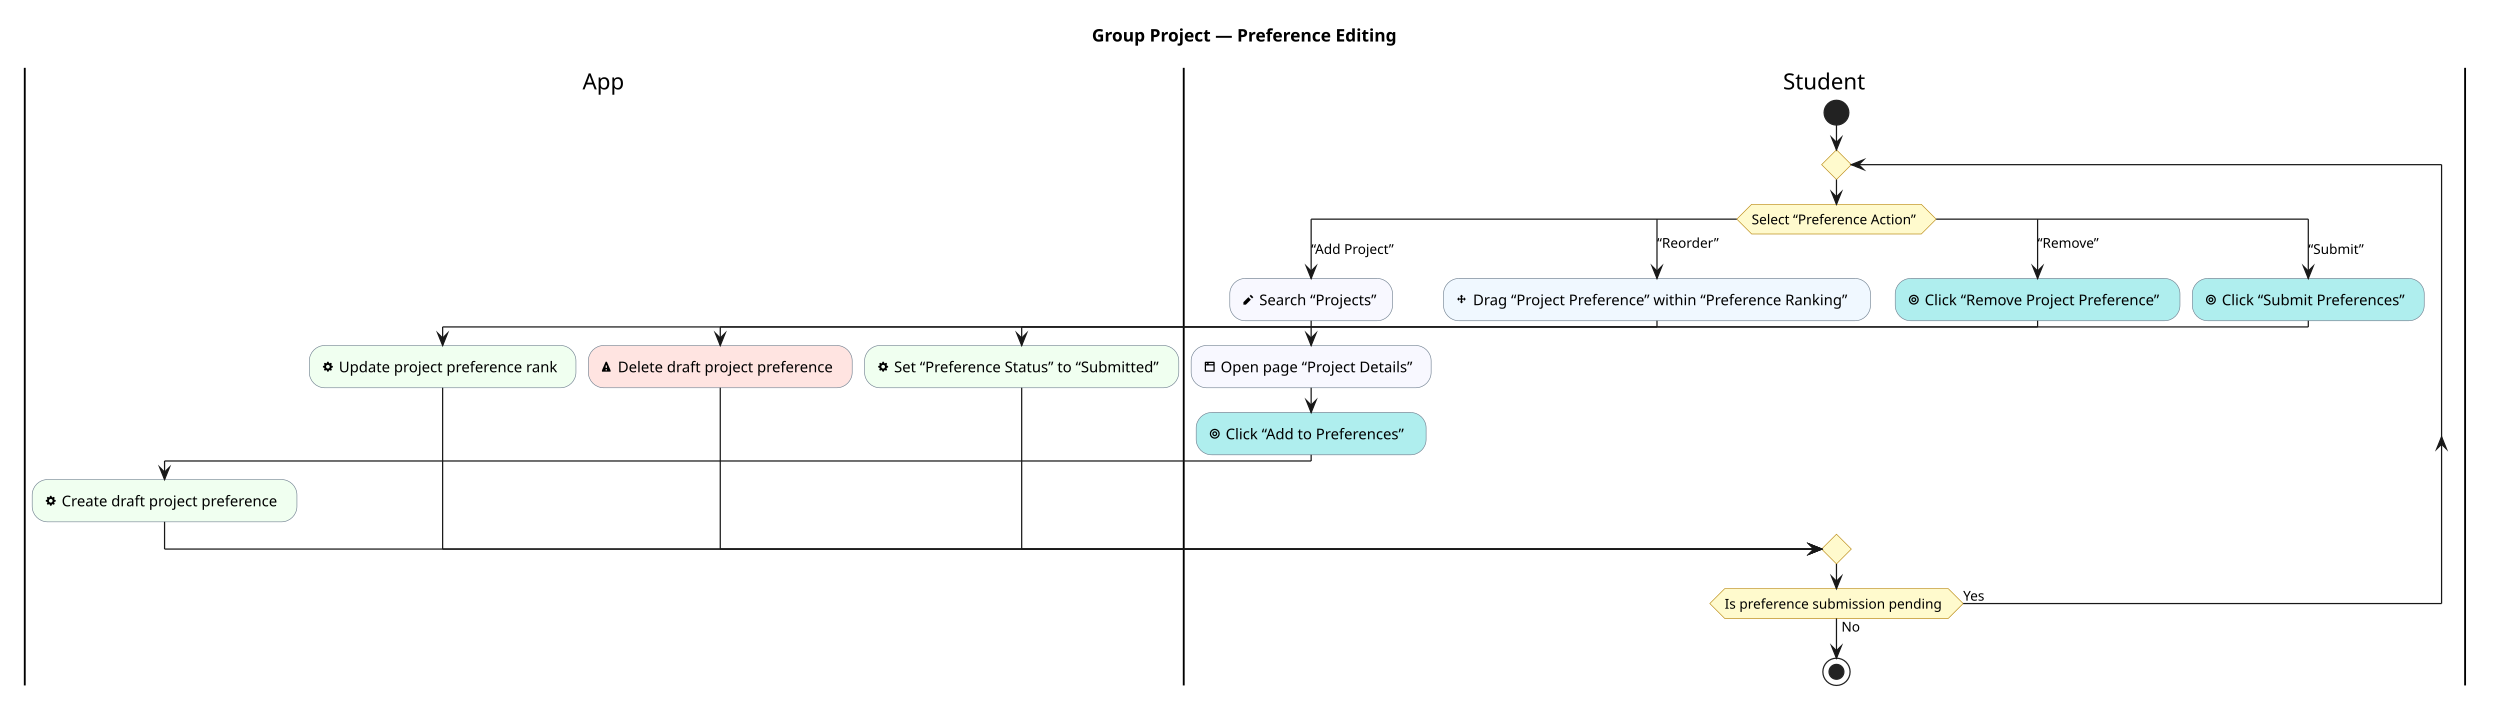
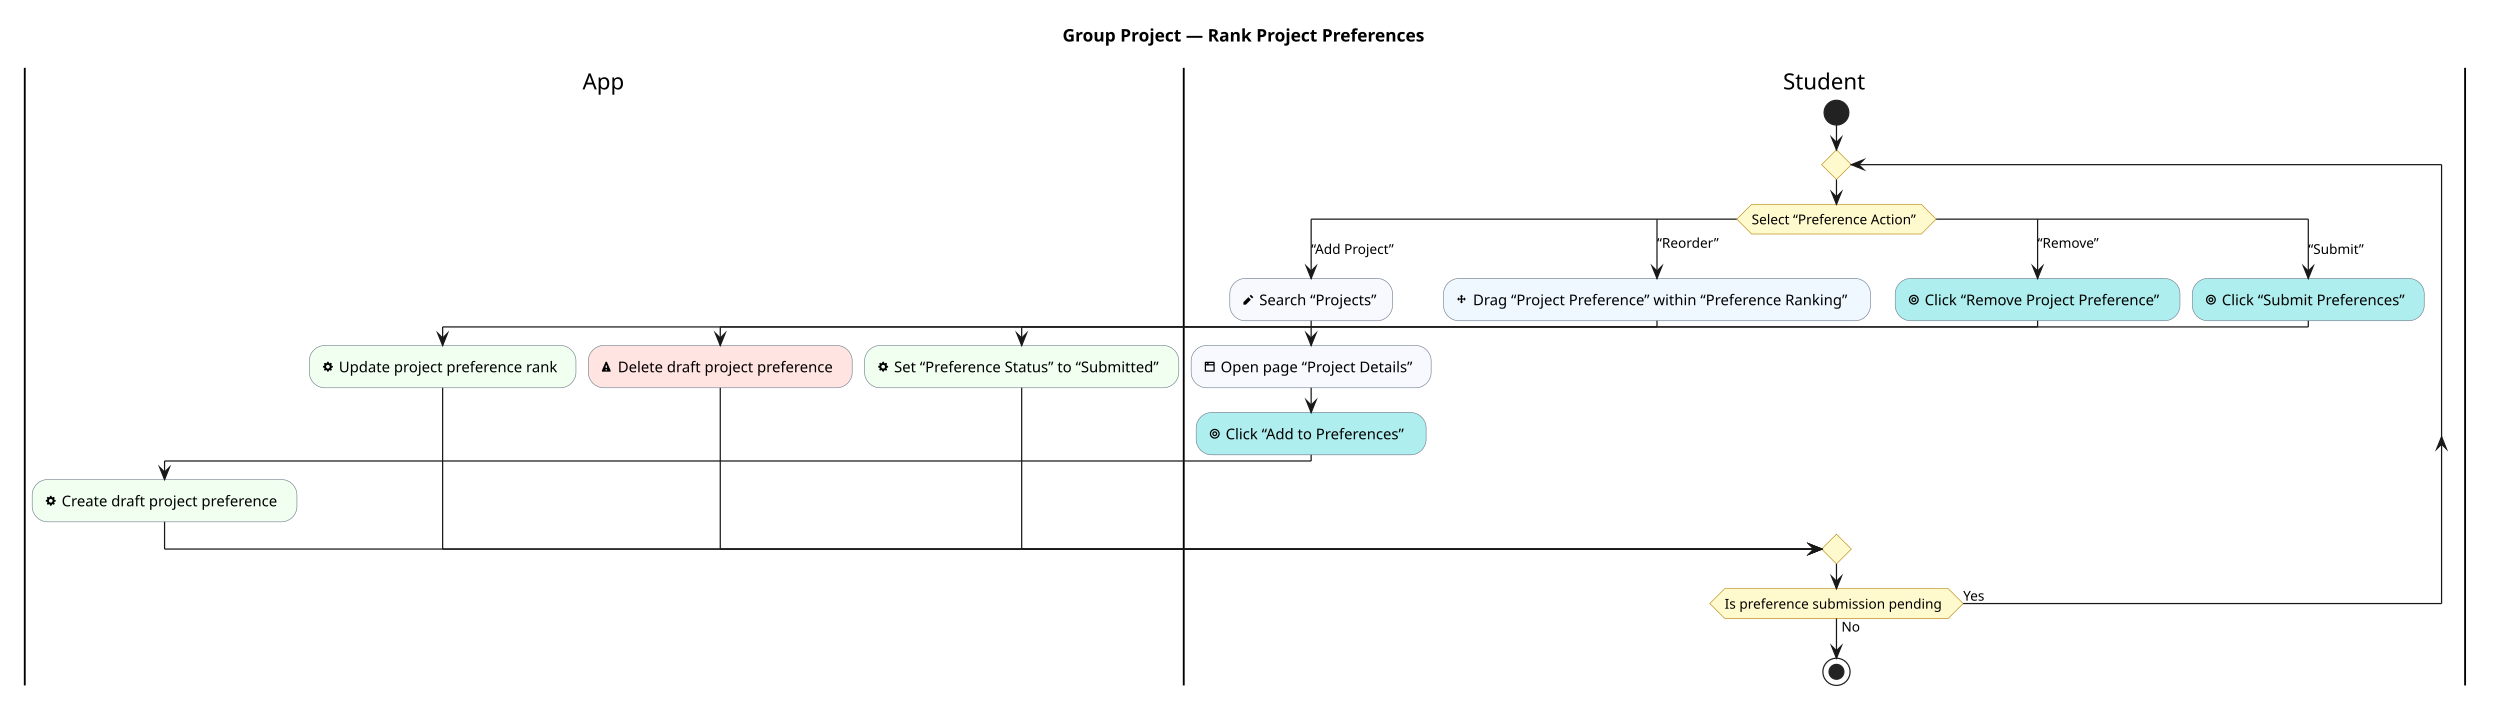
<svg xmlns="http://www.w3.org/2000/svg" contentStyleType="text/css" data-diagram-type="ACTIVITY" height="574px" preserveAspectRatio="none" style="width:2019px;height:574px;background:#FFFFFF;" version="1.1" viewBox="0 0 2019 574" width="2019px" zoomAndPan="magnify">
  <defs />
  <g>
    <g class="title" data-source-line="2">
-       <text fill="#000000" font-family="sans-serif" font-size="14" font-weight="700" lengthAdjust="spacing" textLength="254.023" x="881.819" y="33.535">Group Project — Preference Editing</text>
+       <text fill="#000000" font-family="sans-serif" font-size="14" font-weight="700" lengthAdjust="spacing" textLength="301.485" x="858.088" y="33.535">Group Project — Rank Project Preferences</text>
    </g>
    <rect fill="none" height="21.199" style="stroke:none;stroke-width:1;" width="1972.662" x="20" y="54.785" />
    <rect fill="#F0FFF0" height="34.133" rx="12.5" ry="12.5" style="stroke:#708090;stroke-width:0.5;" width="213.803" x="26" y="387.293" />
    <path d="M40.5,400.426 L40,401.616 C39.9,401.646 39.81,401.696 39.72,401.746 L38.53,401.246 L37.81,401.966 L38.31,403.156 C38.26,403.256 38.22,403.336 38.18,403.436 L36.99,403.936 L36.99,404.936 L38.18,405.436 C38.22,405.536 38.26,405.616 38.31,405.716 L37.81,406.906 L38.53,407.626 L39.72,407.126 C39.81,407.166 39.9,407.216 40,407.256 L40.5,408.446 L41.5,408.446 L42,407.256 C42.09,407.216 42.19,407.176 42.28,407.126 L43.47,407.626 L44.19,406.906 L43.69,405.716 C43.73,405.626 43.78,405.526 43.82,405.436 L45.01,404.936 L45.01,403.936 L43.82,403.436 C43.79,403.346 43.74,403.246 43.69,403.156 L44.19,401.966 L43.47,401.246 L42.28,401.746 C42.19,401.706 42.09,401.656 42,401.616 L41.5,400.426 L40.5,400.426 M41,402.926 C41.83,402.926 42.5,403.596 42.5,404.426 C42.5,405.256 41.83,405.926 41,405.926 C40.17,405.926 39.5,405.256 39.5,404.426 C39.5,403.596 40.17,402.926 41,402.926" fill="#000000" />
    <text fill="#000000" font-family="sans-serif" font-size="12" lengthAdjust="spacing" textLength="180.006" x="49.797" y="408.894">Create draft project preference</text>
    <rect fill="#F0FFF0" height="34.133" rx="12.5" ry="12.5" style="stroke:#708090;stroke-width:0.5;" width="215.332" x="249.803" y="279.027" />
    <path d="M264.303,292.16 L263.803,293.35 C263.703,293.38 263.613,293.43 263.523,293.48 L262.333,292.98 L261.613,293.7 L262.113,294.89 C262.063,294.99 262.023,295.07 261.983,295.17 L260.793,295.67 L260.793,296.67 L261.983,297.17 C262.023,297.27 262.063,297.35 262.113,297.45 L261.613,298.64 L262.333,299.36 L263.523,298.86 C263.613,298.9 263.703,298.95 263.803,298.99 L264.303,300.18 L265.303,300.18 L265.803,298.99 C265.893,298.95 265.993,298.91 266.083,298.86 L267.273,299.36 L267.993,298.64 L267.493,297.45 C267.533,297.36 267.583,297.26 267.623,297.17 L268.813,296.67 L268.813,295.67 L267.623,295.17 C267.593,295.08 267.543,294.98 267.493,294.89 L267.993,293.7 L267.273,292.98 L266.083,293.48 C265.993,293.44 265.893,293.39 265.803,293.35 L265.303,292.16 L264.303,292.16 M264.803,294.66 C265.633,294.66 266.303,295.33 266.303,296.16 C266.303,296.99 265.633,297.66 264.803,297.66 C263.973,297.66 263.303,296.99 263.303,296.16 C263.303,295.33 263.973,294.66 264.803,294.66" fill="#000000" />
    <text fill="#000000" font-family="sans-serif" font-size="12" lengthAdjust="spacing" textLength="181.535" x="273.6" y="300.629">Update project preference rank</text>
    <rect fill="#FFE4E1" height="34.133" rx="12.5" ry="12.5" style="stroke:#708090;stroke-width:0.5;" width="213.106" x="475.135" y="279.027" />
    <path d="M489.225,292.16 C489.165,292.16 489.125,292.2 489.095,292.25 L486.155,299.06 C486.135,299.11 486.125,299.19 486.125,299.25 L486.125,300.06 C486.125,300.11 486.165,300.15 486.215,300.15 L493.025,300.15 C493.075,300.15 493.115,300.11 493.115,300.06 L493.115,299.25 C493.115,299.2 493.105,299.11 493.085,299.06 L490.145,292.25 C490.125,292.2 490.075,292.16 490.015,292.16 L489.205,292.16 M489.135,295.16 L490.135,295.16 L490.135,297.16 L489.135,297.16 L489.135,295.16 M489.135,298.16 L490.135,298.16 L490.135,299.16 L489.135,299.16 L489.135,298.16" fill="#000000" />
    <text fill="#000000" font-family="sans-serif" font-size="12" lengthAdjust="spacing" textLength="179.309" x="498.932" y="300.629">Delete draft project preference</text>
    <rect fill="#F0FFF0" height="34.133" rx="12.5" ry="12.5" style="stroke:#708090;stroke-width:0.5;" width="253.74" x="698.24" y="279.027" />
    <path d="M712.74,292.16 L712.24,293.35 C712.14,293.38 712.05,293.43 711.96,293.48 L710.77,292.98 L710.05,293.7 L710.55,294.89 C710.5,294.99 710.46,295.07 710.42,295.17 L709.23,295.67 L709.23,296.67 L710.42,297.17 C710.46,297.27 710.5,297.35 710.55,297.45 L710.05,298.64 L710.77,299.36 L711.96,298.86 C712.05,298.9 712.14,298.95 712.24,298.99 L712.74,300.18 L713.74,300.18 L714.24,298.99 C714.33,298.95 714.43,298.91 714.52,298.86 L715.71,299.36 L716.43,298.64 L715.93,297.45 C715.97,297.36 716.02,297.26 716.06,297.17 L717.25,296.67 L717.25,295.67 L716.06,295.17 C716.03,295.08 715.98,294.98 715.93,294.89 L716.43,293.7 L715.71,292.98 L714.52,293.48 C714.43,293.44 714.33,293.39 714.24,293.35 L713.74,292.16 L712.74,292.16 M713.24,294.66 C714.07,294.66 714.74,295.33 714.74,296.16 C714.74,296.99 714.07,297.66 713.24,297.66 C712.41,297.66 711.74,296.99 711.74,296.16 C711.74,295.33 712.41,294.66 713.24,294.66" fill="#000000" />
    <text fill="#000000" font-family="sans-serif" font-size="12" lengthAdjust="spacing" textLength="219.943" x="722.037" y="300.629">Set “Preference Status” to “Submitted”</text>
    <line style="stroke:#000000;stroke-width:1.5;" x1="20" x2="20" y1="54.785" y2="553.561" />
    <ellipse cx="1483.136" cy="90.984" fill="#222222" rx="10" ry="10" style="stroke:#222222;stroke-width:1;" />
    <polygon fill="#FFFACD" points="1414.627,164.984,1551.644,164.984,1563.644,176.984,1551.644,188.984,1414.627,188.984,1402.627,176.984,1414.627,164.984" style="stroke:#B8860B;stroke-width:0.5;stroke-linejoin:miter;stroke-miterlimit:10;" />
    <text fill="#000000" font-family="sans-serif" font-size="11" lengthAdjust="spacing" textLength="137.017" x="1414.627" y="181.142">Select “Preference Action”</text>
    <rect fill="#F8F8FF" height="34.133" rx="12.5" ry="12.5" style="stroke:#708090;stroke-width:0.5;" width="131.414" x="993.179" y="224.894" />
    <path d="M1010.179,238.027 L1009.179,239.027 L1011.179,241.027 L1012.179,240.027 L1010.179,238.027 M1008.179,240.027 L1004.179,244.027 L1004.179,246.027 L1006.179,246.027 L1010.179,242.027 L1008.179,240.027" fill="#000000" />
    <text fill="#000000" font-family="sans-serif" font-size="12" lengthAdjust="spacing" textLength="97.617" x="1016.976" y="246.496">Search “Projects”</text>
    <rect fill="#F8F8FF" height="34.133" rx="12.5" ry="12.5" style="stroke:#708090;stroke-width:0.5;" width="193.81" x="961.981" y="279.027" />
    <path d="M973.321,292.16 A0.5,0.5 0 0 0 972.981,292.66 L972.981,299.66 A0.5,0.5 0 0 0 973.481,300.16 L980.481,300.16 A0.5,0.5 0 0 0 980.981,299.66 L980.981,292.66 A0.5,0.5 0 0 0 980.481,292.16 L973.481,292.16 A0.5,0.5 0 0 0 973.39,292.16 A0.5,0.5 0 0 0 973.331,292.16 M974.481,293.16 C974.76,293.16 974.981,293.38 974.981,293.66 C974.981,293.94 974.76,294.16 974.481,294.16 C974.201,294.16 973.981,293.94 973.981,293.66 C973.981,293.38 974.201,293.16 974.481,293.16 M976.481,293.16 L979.481,293.16 C979.76,293.16 979.981,293.38 979.981,293.66 C979.981,293.94 979.76,294.16 979.481,294.16 L976.481,294.16 C976.201,294.16 975.981,293.94 975.981,293.66 C975.981,293.38 976.201,293.16 976.481,293.16 M973.981,295.16 L979.981,295.16 L979.981,299.16 L973.981,299.16 L973.981,295.16" fill="#000000" />
    <text fill="#000000" font-family="sans-serif" font-size="12" lengthAdjust="spacing" textLength="160.014" x="985.777" y="300.629">Open page “Project Details”</text>
    <rect fill="#AFEEEE" height="34.133" rx="12.5" ry="12.5" style="stroke:#708090;stroke-width:0.5;" width="185.69" x="966.041" y="333.16" />
    <path d="M981.041,346.293 C978.841,346.293 977.041,348.093 977.041,350.293 C977.041,352.493 978.841,354.293 981.041,354.293 C983.241,354.293 985.041,352.493 985.041,350.293 C985.041,348.093 983.241,346.293 981.041,346.293 M981.041,347.293 C982.701,347.293 984.041,348.633 984.041,350.293 C984.041,351.953 982.701,353.293 981.041,353.293 C979.381,353.293 978.041,351.953 978.041,350.293 C978.041,348.633 979.381,347.293 981.041,347.293 M981.041,348.293 C979.941,348.293 979.041,349.193 979.041,350.293 C979.041,351.393 979.941,352.293 981.041,352.293 C982.141,352.293 983.041,351.393 983.041,350.293 C983.041,349.193 982.141,348.293 981.041,348.293 M981.041,349.293 C981.601,349.293 982.041,349.733 982.041,350.293 C982.041,350.853 981.601,351.293 981.041,351.293 C980.481,351.293 980.041,350.853 980.041,350.293 C980.041,349.733 980.481,349.293 981.041,349.293" fill="#000000" />
    <text fill="#000000" font-family="sans-serif" font-size="12" lengthAdjust="spacing" textLength="151.893" x="989.838" y="354.762">Click “Add to Preferences”</text>
    <rect fill="#F0F8FF" height="34.133" rx="12.5" ry="12.5" style="stroke:#708090;stroke-width:0.5;" width="344.795" x="1165.791" y="224.894" />
    <path d="M1180.291,238.027 L1178.791,239.527 L1179.791,239.527 L1179.791,241.027 L1178.291,241.027 L1178.291,240.027 L1176.791,241.527 L1178.291,243.027 L1178.291,242.027 L1179.791,242.027 L1179.791,243.527 L1178.791,243.527 L1180.291,245.027 L1181.791,243.527 L1180.791,243.527 L1180.791,242.027 L1182.291,242.027 L1182.291,243.027 L1183.791,241.527 L1182.291,240.027 L1182.291,241.027 L1180.791,241.027 L1180.791,239.527 L1181.791,239.527 L1180.291,238.027" fill="#000000" />
    <text fill="#000000" font-family="sans-serif" font-size="12" lengthAdjust="spacing" textLength="310.998" x="1189.588" y="246.496">Drag “Project Preference” within “Preference Ranking”</text>
    <rect fill="#AFEEEE" height="34.133" rx="12.5" ry="12.5" style="stroke:#708090;stroke-width:0.5;" width="229.957" x="1530.586" y="224.894" />
    <path d="M1545.586,238.027 C1543.386,238.027 1541.586,239.827 1541.586,242.027 C1541.586,244.227 1543.386,246.027 1545.586,246.027 C1547.786,246.027 1549.586,244.227 1549.586,242.027 C1549.586,239.827 1547.786,238.027 1545.586,238.027 M1545.586,239.027 C1547.246,239.027 1548.586,240.367 1548.586,242.027 C1548.586,243.687 1547.246,245.027 1545.586,245.027 C1543.926,245.027 1542.586,243.687 1542.586,242.027 C1542.586,240.367 1543.926,239.027 1545.586,239.027 M1545.586,240.027 C1544.486,240.027 1543.586,240.927 1543.586,242.027 C1543.586,243.127 1544.486,244.027 1545.586,244.027 C1546.686,244.027 1547.586,243.127 1547.586,242.027 C1547.586,240.927 1546.686,240.027 1545.586,240.027 M1545.586,241.027 C1546.146,241.027 1546.586,241.467 1546.586,242.027 C1546.586,242.587 1546.146,243.027 1545.586,243.027 C1545.026,243.027 1544.586,242.587 1544.586,242.027 C1544.586,241.467 1545.026,241.027 1545.586,241.027" fill="#000000" />
    <text fill="#000000" font-family="sans-serif" font-size="12" lengthAdjust="spacing" textLength="196.16" x="1554.383" y="246.496">Click “Remove Project Preference”</text>
    <rect fill="#AFEEEE" height="34.133" rx="12.5" ry="12.5" style="stroke:#708090;stroke-width:0.5;" width="187.272" x="1770.543" y="224.894" />
    <path d="M1785.543,238.027 C1783.343,238.027 1781.543,239.827 1781.543,242.027 C1781.543,244.227 1783.343,246.027 1785.543,246.027 C1787.743,246.027 1789.543,244.227 1789.543,242.027 C1789.543,239.827 1787.743,238.027 1785.543,238.027 M1785.543,239.027 C1787.203,239.027 1788.543,240.367 1788.543,242.027 C1788.543,243.687 1787.203,245.027 1785.543,245.027 C1783.883,245.027 1782.543,243.687 1782.543,242.027 C1782.543,240.367 1783.883,239.027 1785.543,239.027 M1785.543,240.027 C1784.443,240.027 1783.543,240.927 1783.543,242.027 C1783.543,243.127 1784.443,244.027 1785.543,244.027 C1786.643,244.027 1787.543,243.127 1787.543,242.027 C1787.543,240.927 1786.643,240.027 1785.543,240.027 M1785.543,241.027 C1786.103,241.027 1786.543,241.467 1786.543,242.027 C1786.543,242.587 1786.103,243.027 1785.543,243.027 C1784.983,243.027 1784.543,242.587 1784.543,242.027 C1784.543,241.467 1784.983,241.027 1785.543,241.027" fill="#000000" />
    <text fill="#000000" font-family="sans-serif" font-size="12" lengthAdjust="spacing" textLength="153.475" x="1794.34" y="246.496">Click “Submit Preferences”</text>
    <polygon fill="#FFFACD" points="1483.136,431.426,1483.136,431.426,1495.136,443.426,1483.136,455.426,1483.136,455.426,1471.136,443.426,1483.136,431.426" style="stroke:#B8860B;stroke-width:0.5;stroke-linejoin:miter;stroke-miterlimit:10;" />
    <polygon fill="#FFFACD" points="1483.136,120.984,1495.136,132.984,1483.136,144.984,1471.136,132.984,1483.136,120.984" style="stroke:#B8860B;stroke-width:0.5;stroke-linejoin:miter;stroke-miterlimit:10;" />
    <polygon fill="#FFFACD" points="1392.829,475.426,1573.443,475.426,1585.443,487.426,1573.443,499.426,1392.829,499.426,1380.829,487.426,1392.829,475.426" style="stroke:#B8860B;stroke-width:0.5;stroke-linejoin:miter;stroke-miterlimit:10;" />
    <text fill="#000000" font-family="sans-serif" font-size="11" lengthAdjust="spacing" textLength="14.883" x="1487.136" y="510.06">No</text>
    <text fill="#000000" font-family="sans-serif" font-size="11" lengthAdjust="spacing" textLength="180.614" x="1392.829" y="491.583">Is preference submission pending</text>
    <text fill="#000000" font-family="sans-serif" font-size="11" lengthAdjust="spacing" textLength="18.589" x="1585.443" y="485.106">Yes</text>
    <ellipse cx="1483.136" cy="542.561" fill="none" rx="11" ry="11" style="stroke:#222222;stroke-width:1;" />
    <ellipse cx="1483.136" cy="542.561" fill="#222222" rx="6" ry="6" style="stroke:#222222;stroke-width:1;" />
    <line style="stroke:#000000;stroke-width:1.5;" x1="955.981" x2="955.981" y1="54.785" y2="553.561" />
    <line style="stroke:#000000;stroke-width:1.5;" x1="1990.814" x2="1990.814" y1="54.785" y2="553.561" />
    <line style="stroke:#181818;stroke-width:1;" x1="1058.886" x2="1058.886" y1="259.027" y2="279.027" />
    <polygon fill="#181818" points="1054.886,269.027,1058.886,279.027,1062.886,269.027,1058.886,273.027" style="stroke:#181818;stroke-width:1;stroke-linejoin:miter;stroke-miterlimit:10;" />
    <line style="stroke:#181818;stroke-width:1;" x1="1058.886" x2="1058.886" y1="313.16" y2="333.16" />
    <polygon fill="#181818" points="1054.886,323.16,1058.886,333.16,1062.886,323.16,1058.886,327.16" style="stroke:#181818;stroke-width:1;stroke-linejoin:miter;stroke-miterlimit:10;" />
    <line style="stroke:#181818;stroke-width:1;" x1="1402.627" x2="1058.886" y1="176.984" y2="176.984" />
    <line style="stroke:#181818;stroke-width:1;" x1="1058.886" x2="1058.886" y1="176.984" y2="224.894" />
    <polygon fill="#181818" points="1054.886,214.894,1058.886,224.894,1062.886,214.894,1058.886,218.894" style="stroke:#181818;stroke-width:1;stroke-linejoin:miter;stroke-miterlimit:10;" />
    <text fill="#000000" font-family="sans-serif" font-size="11" lengthAdjust="spacing" textLength="70.222" x="1058.886" y="205.097">“Add Project”</text>
    <line style="stroke:#181818;stroke-width:1;" x1="1563.644" x2="1864.179" y1="176.984" y2="176.984" />
    <line style="stroke:#181818;stroke-width:1;" x1="1864.179" x2="1864.179" y1="176.984" y2="224.894" />
    <polygon fill="#181818" points="1860.179,214.894,1864.179,224.894,1868.179,214.894,1864.179,218.894" style="stroke:#181818;stroke-width:1;stroke-linejoin:miter;stroke-miterlimit:10;" />
    <text fill="#000000" font-family="sans-serif" font-size="11" lengthAdjust="spacing" textLength="45.982" x="1864.179" y="205.097">“Submit”</text>
    <line style="stroke:#181818;stroke-width:1;" x1="1338.188" x2="1338.188" y1="176.984" y2="224.894" />
    <polygon fill="#181818" points="1334.188,214.894,1338.188,224.894,1342.188,214.894,1338.188,218.894" style="stroke:#181818;stroke-width:1;stroke-linejoin:miter;stroke-miterlimit:10;" />
    <text fill="#000000" font-family="sans-serif" font-size="11" lengthAdjust="spacing" textLength="50.639" x="1338.188" y="200.097">“Reorder”</text>
    <line style="stroke:#181818;stroke-width:1;" x1="1645.564" x2="1645.564" y1="176.984" y2="224.894" />
    <polygon fill="#181818" points="1641.564,214.894,1645.564,224.894,1649.564,214.894,1645.564,218.894" style="stroke:#181818;stroke-width:1;stroke-linejoin:miter;stroke-miterlimit:10;" />
    <text fill="#000000" font-family="sans-serif" font-size="11" lengthAdjust="spacing" textLength="50.676" x="1645.564" y="200.097">“Remove”</text>
    <line style="stroke:#181818;stroke-width:1;" x1="1483.136" x2="1483.136" y1="144.984" y2="164.984" />
    <polygon fill="#181818" points="1479.136,154.984,1483.136,164.984,1487.136,154.984,1483.136,158.984" style="stroke:#181818;stroke-width:1;stroke-linejoin:miter;stroke-miterlimit:10;" />
    <line style="stroke:#181818;stroke-width:1;" x1="1585.443" x2="1971.814" y1="487.426" y2="487.426" />
    <polygon fill="#181818" points="1967.814,362.705,1971.814,352.705,1975.814,362.705,1971.814,358.705" style="stroke:#181818;stroke-width:1;stroke-linejoin:miter;stroke-miterlimit:10;" />
    <line style="stroke:#181818;stroke-width:1;" x1="1971.814" x2="1971.814" y1="132.984" y2="487.426" />
    <line style="stroke:#181818;stroke-width:1;" x1="1971.814" x2="1495.136" y1="132.984" y2="132.984" />
    <polygon fill="#181818" points="1505.136,128.984,1495.136,132.984,1505.136,136.984,1501.136,132.984" style="stroke:#181818;stroke-width:1;stroke-linejoin:miter;stroke-miterlimit:10;" />
    <line style="stroke:#181818;stroke-width:1;" x1="1483.136" x2="1483.136" y1="455.426" y2="475.426" />
    <polygon fill="#181818" points="1479.136,465.426,1483.136,475.426,1487.136,465.426,1483.136,469.426" style="stroke:#181818;stroke-width:1;stroke-linejoin:miter;stroke-miterlimit:10;" />
    <line style="stroke:#181818;stroke-width:1;" x1="1483.136" x2="1483.136" y1="100.984" y2="120.984" />
    <polygon fill="#181818" points="1479.136,110.984,1483.136,120.984,1487.136,110.984,1483.136,114.984" style="stroke:#181818;stroke-width:1;stroke-linejoin:miter;stroke-miterlimit:10;" />
    <line style="stroke:#181818;stroke-width:1;" x1="1483.136" x2="1483.136" y1="499.426" y2="531.561" />
    <polygon fill="#181818" points="1479.136,521.561,1483.136,531.561,1487.136,521.561,1483.136,525.561" style="stroke:#181818;stroke-width:1;stroke-linejoin:miter;stroke-miterlimit:10;" />
    <line style="stroke:#181818;stroke-width:1;" x1="1058.886" x2="1058.886" y1="367.293" y2="372.293" />
    <line style="stroke:#181818;stroke-width:1;" x1="1058.886" x2="132.901" y1="372.293" y2="372.293" />
    <line style="stroke:#181818;stroke-width:1;" x1="132.901" x2="132.901" y1="372.293" y2="387.293" />
    <polygon fill="#181818" points="128.901,377.293,132.901,387.293,136.901,377.293,132.901,381.293" style="stroke:#181818;stroke-width:1;stroke-linejoin:miter;stroke-miterlimit:10;" />
    <line style="stroke:#181818;stroke-width:1;" x1="1338.188" x2="1338.188" y1="259.027" y2="264.027" />
    <line style="stroke:#181818;stroke-width:1;" x1="1338.188" x2="357.469" y1="264.027" y2="264.027" />
    <line style="stroke:#181818;stroke-width:1;" x1="357.469" x2="357.469" y1="264.027" y2="279.027" />
    <polygon fill="#181818" points="353.469,269.027,357.469,279.027,361.469,269.027,357.469,273.027" style="stroke:#181818;stroke-width:1;stroke-linejoin:miter;stroke-miterlimit:10;" />
    <line style="stroke:#181818;stroke-width:1;" x1="1645.564" x2="1645.564" y1="259.027" y2="264.027" />
    <line style="stroke:#181818;stroke-width:1;" x1="1645.564" x2="581.688" y1="264.027" y2="264.027" />
    <line style="stroke:#181818;stroke-width:1;" x1="581.688" x2="581.688" y1="264.027" y2="279.027" />
    <polygon fill="#181818" points="577.688,269.027,581.688,279.027,585.688,269.027,581.688,273.027" style="stroke:#181818;stroke-width:1;stroke-linejoin:miter;stroke-miterlimit:10;" />
    <line style="stroke:#181818;stroke-width:1;" x1="1864.179" x2="1864.179" y1="259.027" y2="264.027" />
    <line style="stroke:#181818;stroke-width:1;" x1="1864.179" x2="825.11" y1="264.027" y2="264.027" />
    <line style="stroke:#181818;stroke-width:1;" x1="825.11" x2="825.11" y1="264.027" y2="279.027" />
    <polygon fill="#181818" points="821.11,269.027,825.11,279.027,829.11,269.027,825.11,273.027" style="stroke:#181818;stroke-width:1;stroke-linejoin:miter;stroke-miterlimit:10;" />
    <line style="stroke:#181818;stroke-width:1;" x1="132.901" x2="132.901" y1="421.426" y2="443.426" />
    <line style="stroke:#181818;stroke-width:1;" x1="132.901" x2="1471.136" y1="443.426" y2="443.426" />
    <polygon fill="#181818" points="1461.136,439.426,1471.136,443.426,1461.136,447.426,1465.136,443.426" style="stroke:#181818;stroke-width:1;stroke-linejoin:miter;stroke-miterlimit:10;" />
    <line style="stroke:#181818;stroke-width:1;" x1="357.469" x2="357.469" y1="313.16" y2="443.426" />
    <line style="stroke:#181818;stroke-width:1;" x1="357.469" x2="1471.136" y1="443.426" y2="443.426" />
    <polygon fill="#181818" points="1461.136,439.426,1471.136,443.426,1461.136,447.426,1465.136,443.426" style="stroke:#181818;stroke-width:1;stroke-linejoin:miter;stroke-miterlimit:10;" />
    <line style="stroke:#181818;stroke-width:1;" x1="581.688" x2="581.688" y1="313.16" y2="443.426" />
    <line style="stroke:#181818;stroke-width:1;" x1="581.688" x2="1471.136" y1="443.426" y2="443.426" />
    <polygon fill="#181818" points="1461.136,439.426,1471.136,443.426,1461.136,447.426,1465.136,443.426" style="stroke:#181818;stroke-width:1;stroke-linejoin:miter;stroke-miterlimit:10;" />
    <line style="stroke:#181818;stroke-width:1;" x1="825.11" x2="825.11" y1="313.16" y2="443.426" />
    <line style="stroke:#181818;stroke-width:1;" x1="825.11" x2="1471.136" y1="443.426" y2="443.426" />
    <polygon fill="#181818" points="1461.136,439.426,1471.136,443.426,1461.136,447.426,1465.136,443.426" style="stroke:#181818;stroke-width:1;stroke-linejoin:miter;stroke-miterlimit:10;" />
    <text fill="#000000" font-family="sans-serif" font-size="18" lengthAdjust="spacing" textLength="35.077" x="470.452" y="72.188">App</text>
    <text fill="#000000" font-family="sans-serif" font-size="18" lengthAdjust="spacing" textLength="66.858" x="1439.968" y="72.188">Student</text>
  </g>
</svg>
